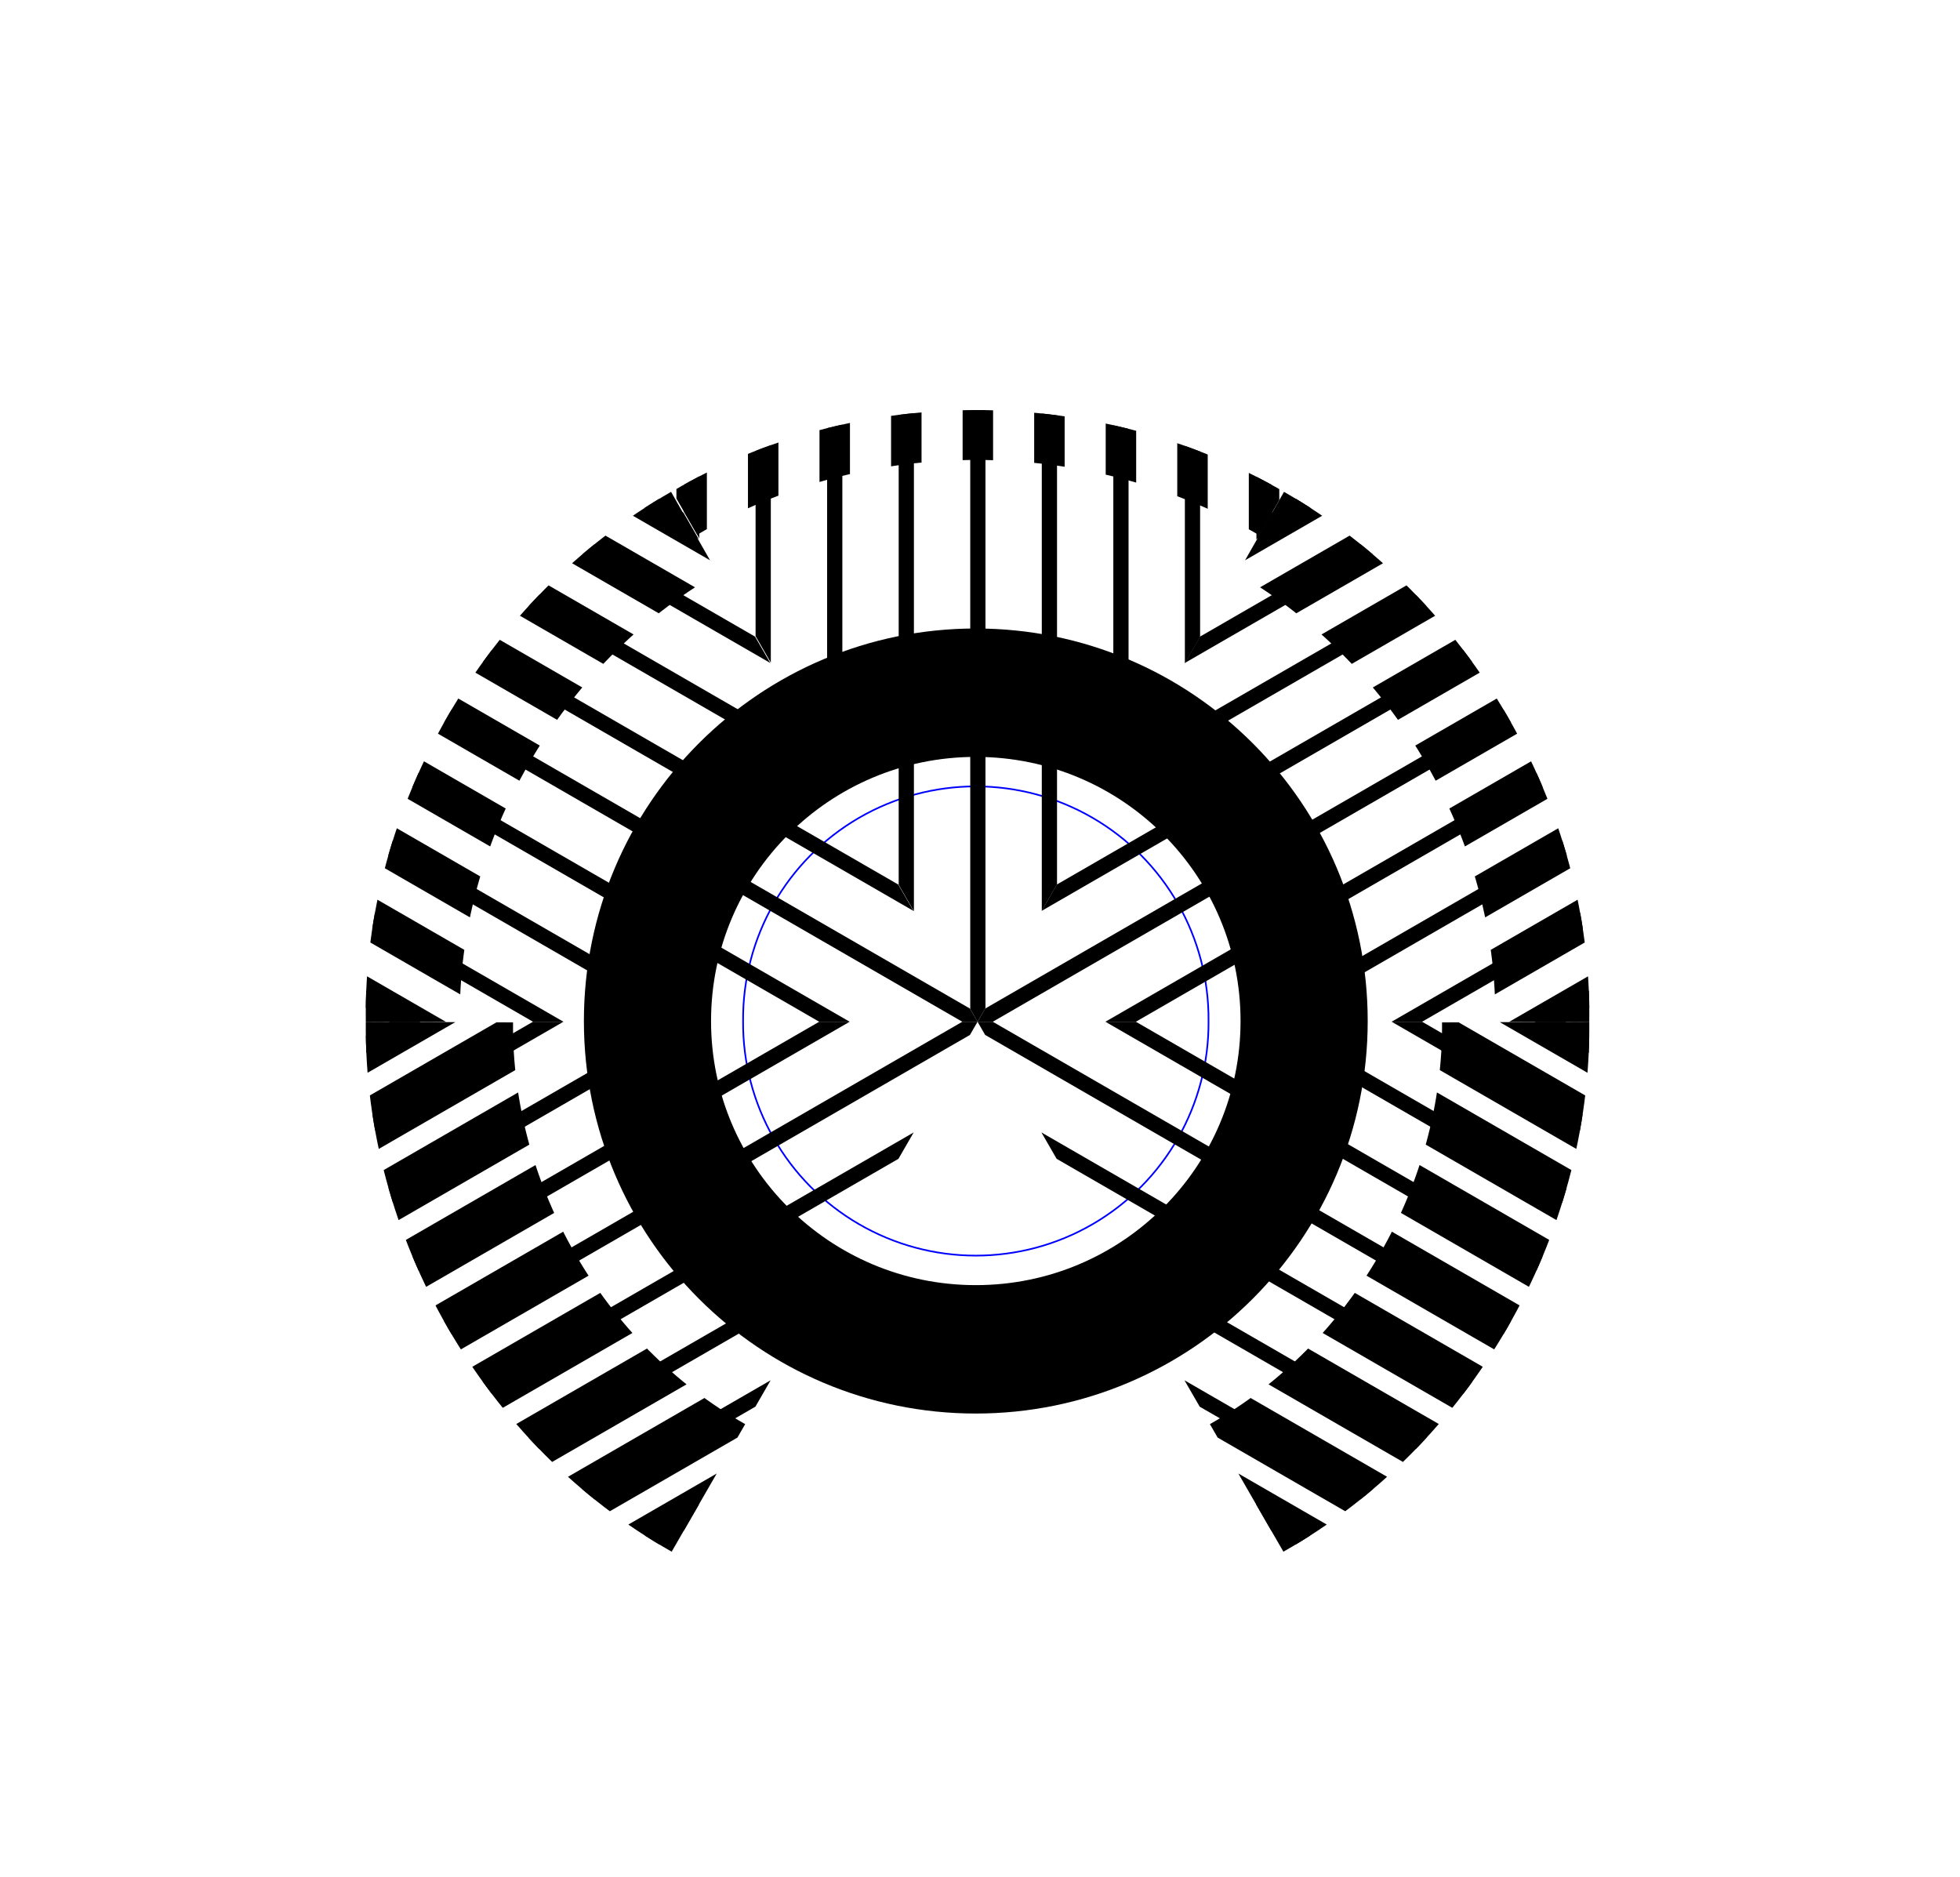
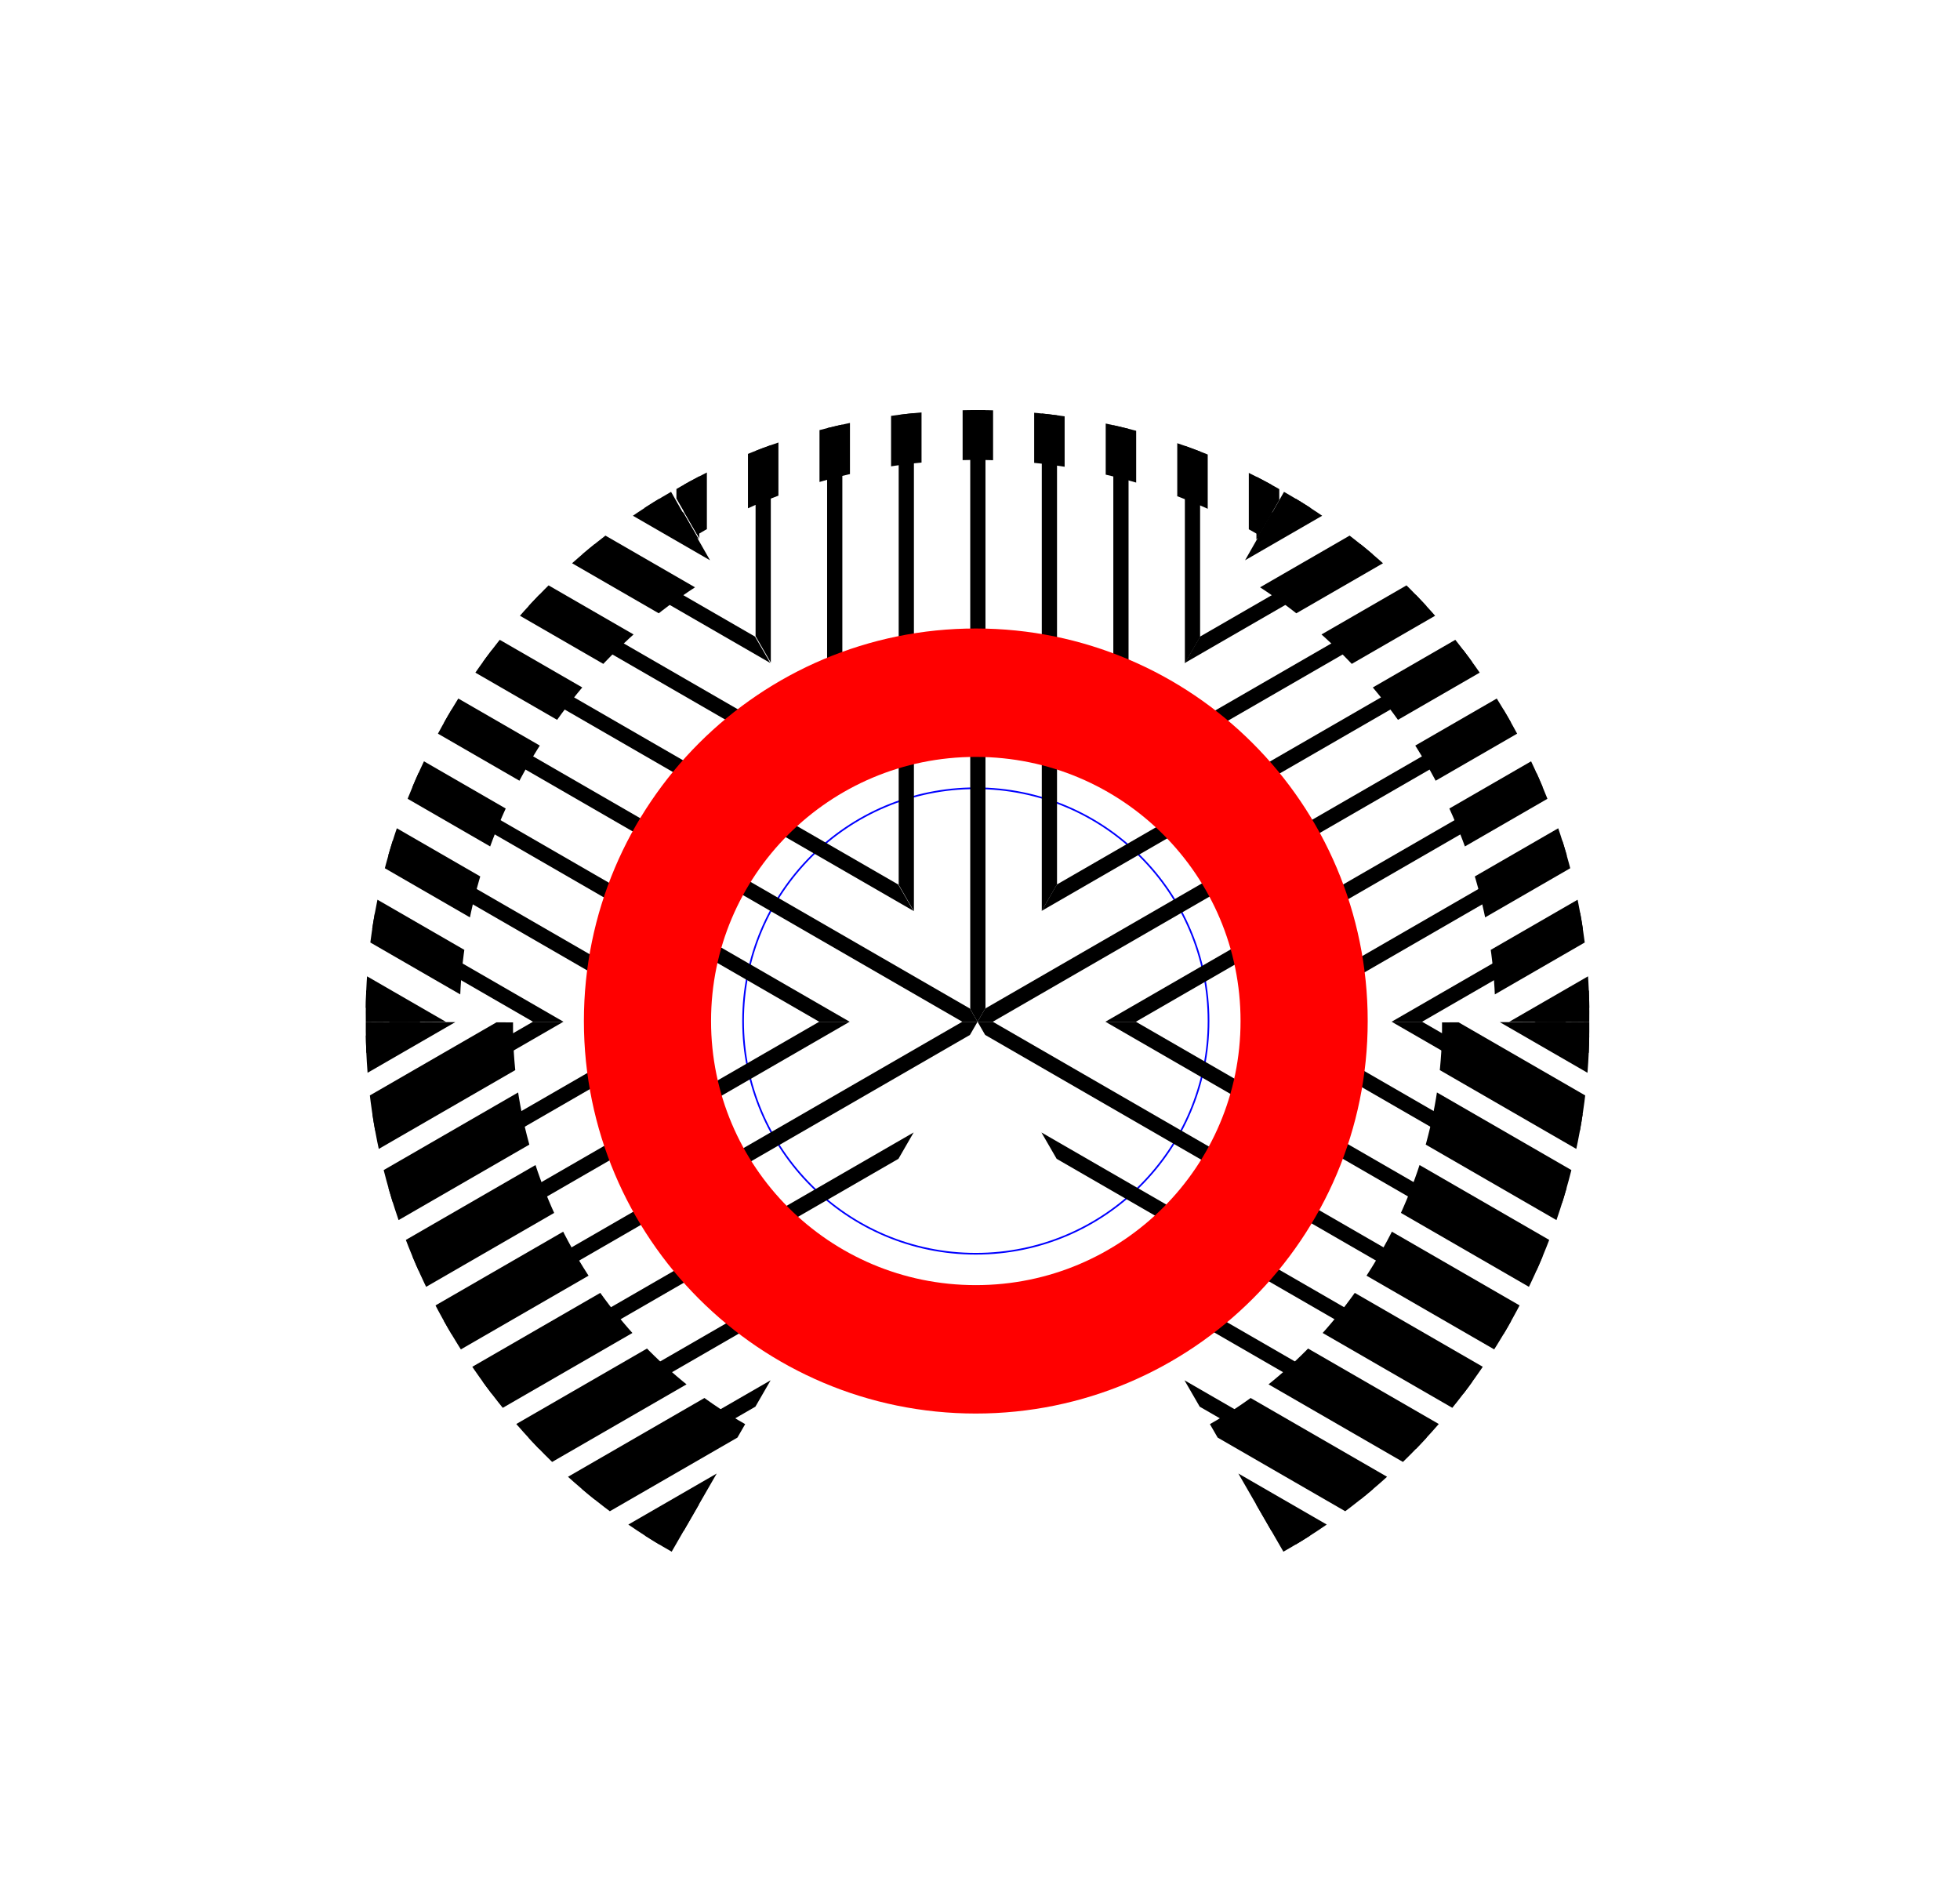
<svg xmlns="http://www.w3.org/2000/svg" xmlns:xlink="http://www.w3.org/1999/xlink" width="96.504" height="92.402" id="svg42589" version="1.1">
  <defs id="defs42591">
    <clipPath id="SVGID_42_-3">
      <path d="m 68.708,143.812 -15.03,-26.11 c 9.07,-5.399 21.021,-5.289 30.12,0.021 l -15.09,26.089" id="use1677-9" />
    </clipPath>
    <clipPath id="SVGID_44_-0">
      <path d="m 68.708,143.812 15.08,-26.101 c 9.141,5.24 15.201,15.541 15.041,26.101 H 68.708" id="use1711-7" />
    </clipPath>
    <clipPath id="SVGID_46_-0">
      <path d="m 68.708,143.812 h 30.121 c 0.1,10.59 -5.84,20.88 -15.061,26.09 l -15.06,-26.09" id="use1745-0" />
    </clipPath>
    <clipPath id="SVGID_48_-6">
      <path d="m 68.708,143.812 -15.08,-26.101 c -9.14,5.24 -15.2,15.541 -15.04,26.101 h 30.12" id="use1779-7" />
    </clipPath>
    <clipPath id="SVGID_50_-8">
      <path d="m 68.708,143.812 h -30.12 c -0.1,10.59 5.84,20.88 15.061,26.09 l 15.059,-26.09" id="use1813-4" />
    </clipPath>
    <clipPath id="SVGID_52_-4">
      <path d="m 40.814,143.768 c -0.019,4.856 1.265,9.741 3.7,13.958 2.422,4.225 5.962,7.788 10.17,10.239 l -1.172,2.01 c -4.561,-2.654 -8.391,-6.513 -11.016,-11.09 -2.639,-4.567 -4.031,-9.867 -4.01,-15.121 l 2.328,0.004 z" id="use1847-0" />
    </clipPath>
    <clipPath id="SVGID_54_-1">
      <path d="m 55.739,121.27 c -3.934,2.268 -7.253,5.576 -9.529,9.506 -2.287,3.922 -3.506,8.464 -3.508,12.997 l -4.215,-0.009 c 0,-5.256 1.418,-10.551 4.077,-15.105 2.646,-4.565 6.495,-8.403 11.066,-11.039 l 2.109,3.65 z" id="use1881-9" />
    </clipPath>
    <clipPath id="SVGID_56_-1">
      <path d="m 80.806,122.912 c -3.645,-2.112 -7.851,-3.234 -12.061,-3.228 -4.211,-0.009 -8.418,1.11 -12.062,3.22 l -3.052,-5.285 c 4.563,-2.646 9.86,-4.052 15.116,-4.038 5.254,-0.011 10.551,1.398 15.113,4.047 l -3.054,5.284 z" id="use1915-8" />
    </clipPath>
    <clipPath id="SVGID_58_-1">
      <path d="m 90.997,143.794 c 0,-3.888 -1.037,-7.756 -2.99,-11.111 -1.943,-3.36 -4.785,-6.196 -8.146,-8.136 l 4,-6.919 c 4.57,2.638 8.416,6.479 11.061,11.045 2.656,4.558 4.07,9.853 4.068,15.107 l -7.993,0.014 z" id="use1949-4" />
    </clipPath>
    <clipPath id="SVGID_60_-9">
      <path d="m 78.976,161.447 c 3.07,-1.785 5.664,-4.395 7.432,-7.475 1.777,-3.077 2.711,-6.611 2.701,-10.176 l 9.881,-0.017 c 0.018,5.255 -1.377,10.554 -4.02,15.12 -2.627,4.576 -6.461,8.43 -11.021,11.084 l -4.973,-8.536 z" id="use1983-1" />
    </clipPath>
    <clipPath id="SVGID_42_-3-8">
      <path id="use1677-9-9" d="m 68.708,143.812 -15.03,-26.11 c 9.07,-5.399 21.021,-5.289 30.12,0.021 l -15.09,26.089" />
    </clipPath>
    <clipPath id="SVGID_44_-0-2">
      <path id="use1711-7-2" d="m 68.708,143.812 15.08,-26.101 c 9.141,5.24 15.201,15.541 15.041,26.101 H 68.708" />
    </clipPath>
    <clipPath id="SVGID_46_-0-9">
      <path id="use1745-0-7" d="m 68.708,143.812 h 30.121 c 0.1,10.59 -5.84,20.88 -15.061,26.09 l -15.06,-26.09" />
    </clipPath>
    <clipPath id="SVGID_48_-6-1">
      <path id="use1779-7-9" d="m 68.708,143.812 -15.08,-26.101 c -9.14,5.24 -15.2,15.541 -15.04,26.101 h 30.12" />
    </clipPath>
    <clipPath id="SVGID_50_-8-2">
      <path id="use1813-4-2" d="m 68.708,143.812 h -30.12 c -0.1,10.59 5.84,20.88 15.061,26.09 l 15.059,-26.09" />
    </clipPath>
    <clipPath id="SVGID_52_-4-6">
      <path id="use1847-0-5" d="m 40.814,143.768 c -0.019,4.856 1.265,9.741 3.7,13.958 2.422,4.225 5.962,7.788 10.17,10.239 l -1.172,2.01 c -4.561,-2.654 -8.391,-6.513 -11.016,-11.09 -2.639,-4.567 -4.031,-9.867 -4.01,-15.121 l 2.328,0.004 z" />
    </clipPath>
    <clipPath id="SVGID_54_-1-1">
      <path id="use1881-9-7" d="m 55.739,121.27 c -3.934,2.268 -7.253,5.576 -9.529,9.506 -2.287,3.922 -3.506,8.464 -3.508,12.997 l -4.215,-0.009 c 0,-5.256 1.418,-10.551 4.077,-15.105 2.646,-4.565 6.495,-8.403 11.066,-11.039 l 2.109,3.65 z" />
    </clipPath>
    <clipPath id="SVGID_56_-1-7">
      <path id="use1915-8-0" d="m 80.806,122.912 c -3.645,-2.112 -7.851,-3.234 -12.061,-3.228 -4.211,-0.009 -8.418,1.11 -12.062,3.22 l -3.052,-5.285 c 4.563,-2.646 9.86,-4.052 15.116,-4.038 5.254,-0.011 10.551,1.398 15.113,4.047 l -3.054,5.284 z" />
    </clipPath>
    <clipPath id="SVGID_58_-1-2">
      <path id="use1949-4-6" d="m 90.997,143.794 c 0,-3.888 -1.037,-7.756 -2.99,-11.111 -1.943,-3.36 -4.785,-6.196 -8.146,-8.136 l 4,-6.919 c 4.57,2.638 8.416,6.479 11.061,11.045 2.656,4.558 4.07,9.853 4.068,15.107 l -7.993,0.014 z" />
    </clipPath>
    <clipPath id="SVGID_60_-9-8">
      <path id="use1983-1-2" d="m 78.976,161.447 c 3.07,-1.785 5.664,-4.395 7.432,-7.475 1.777,-3.077 2.711,-6.611 2.701,-10.176 l 9.881,-0.017 c 0.018,5.255 -1.377,10.554 -4.02,15.12 -2.627,4.576 -6.461,8.43 -11.021,11.084 l -4.973,-8.536 z" />
    </clipPath>
    <clipPath id="SVGID_2_">
      <use height="720.001" width="1152" y="0" x="0" style="overflow:visible" id="use975" overflow="visible" xlink:href="#SVGID_1_" />
    </clipPath>
    <clipPath id="SVGID_4_">
      <use height="720.001" width="1152" y="0" x="0" style="overflow:visible" id="use1009" overflow="visible" xlink:href="#SVGID_3_" />
    </clipPath>
    <clipPath id="SVGID_6_">
      <use height="720.001" width="1152" y="0" x="0" style="overflow:visible" id="use1043" overflow="visible" xlink:href="#SVGID_5_" />
    </clipPath>
    <clipPath id="SVGID_8_">
      <use height="720.001" width="1152" y="0" x="0" style="overflow:visible" id="use1077" overflow="visible" xlink:href="#SVGID_7_" />
    </clipPath>
    <clipPath id="SVGID_10_">
      <use height="720.001" width="1152" y="0" x="0" style="overflow:visible" id="use1111" overflow="visible" xlink:href="#SVGID_9_" />
    </clipPath>
    <clipPath id="SVGID_12_">
      <use height="720.001" width="1152" y="0" x="0" style="overflow:visible" id="use1145" overflow="visible" xlink:href="#SVGID_11_" />
    </clipPath>
    <clipPath id="SVGID_14_">
      <use height="720.001" width="1152" y="0" x="0" style="overflow:visible" id="use1179" overflow="visible" xlink:href="#SVGID_13_" />
    </clipPath>
    <clipPath id="SVGID_16_">
      <use height="720.001" width="1152" y="0" x="0" style="overflow:visible" id="use1213" overflow="visible" xlink:href="#SVGID_15_" />
    </clipPath>
    <clipPath id="SVGID_18_">
      <use height="720.001" width="1152" y="0" x="0" style="overflow:visible" id="use1247" overflow="visible" xlink:href="#SVGID_17_" />
    </clipPath>
    <clipPath id="SVGID_20_">
      <use height="720.001" width="1152" y="0" x="0" style="overflow:visible" id="use1281" overflow="visible" xlink:href="#SVGID_19_" />
    </clipPath>
  </defs>
  <g id="layer1" transform="translate(23.23684,-906.5732)" style="display:inline">
-     <path style="fill:none;stroke:#0000ff;stroke-width:0.111;stroke-miterlimit:4;stroke-opacity:1;stroke-dasharray:none" id="path42603" d="m 33.929,87.321 a 15.536,15.536 0 1 1 -31.071,0 15.536,15.536 0 1 1 31.071,0 z" transform="matrix(0.7375691,0,0,0.7375694,11.24227,892.436)" />
+     <path style="fill:none;stroke:#0000ff;stroke-width:0.111;stroke-miterlimit:4;stroke-opacity:1;stroke-dasharray:none" id="path42603" d="m 33.929,87.321 c 0,8.58 -6.956,15.536 -15.536,15.536 -8.58,0 -15.536,-6.956 -15.536,-15.536 0,-8.58 6.956,-15.536 15.536,-15.536 8.58,0 15.536,6.956 15.536,15.536 z" transform="matrix(0.7375691,0,0,0.7375694,11.24227,892.436)" />
  </g>
  <g id="layer3" style="opacity:1">
    <g id="g23138" transform="translate(98.99495,-10.10153)">
      <g transform="translate(22.62491,-0.5357143)" id="g22911">
        <g style="display:inline" id="g6787" transform="translate(13.00342,105.943)">
          <g transform="translate(-227.2,-116.913)" id="outlines">
            <g style="display:none" id="g888" display="none">
              <g style="display:inline" id="g890" display="inline">
                <line style="fill:none;stroke:#000000;stroke-width:0.75" id="line892" y2="82.766" x2="486.131" y1="117.749" x1="486.131" />
                <line style="fill:none;stroke:#000000;stroke-width:0.75" id="line894" y2="82.766" x2="489.654" y1="117.749" x1="489.654" />
                <line style="fill:none;stroke:#000000;stroke-width:0.75" id="line896" y2="82.766" x2="493.176" y1="117.749" x1="493.176" />
                <line style="fill:none;stroke:#000000;stroke-width:0.75" id="line898" y2="82.766" x2="496.699" y1="117.749" x1="496.699" />
                <line style="fill:none;stroke:#000000;stroke-width:0.75" id="line900" y2="82.766" x2="500.222" y1="117.749" x1="500.222" />
                <line style="fill:none;stroke:#000000;stroke-width:0.75" id="line902" y2="82.766" x2="503.746" y1="117.749" x1="503.746" />
                <line style="fill:none;stroke:#000000;stroke-width:0.75" id="line904" y2="82.766" x2="507.268" y1="117.749" x1="507.268" />
                <line style="fill:none;stroke:#000000;stroke-width:0.75" id="line906" y2="82.766" x2="510.791" y1="117.749" x1="510.791" />
                <line style="fill:none;stroke:#000000;stroke-width:0.75" id="line908" y2="82.766" x2="514.314" y1="117.749" x1="514.314" />
                <line style="fill:none;stroke:#000000;stroke-width:0.75" id="line910" y2="82.766" x2="517.836" y1="117.749" x1="517.836" />
                <line style="fill:none;stroke:#000000;stroke-width:0.75" id="line912" y2="82.766" x2="521.359" y1="117.749" x1="521.359" />
              </g>
            </g>
            <g style="display:none" id="g914" display="none">
              <g style="display:inline" id="g916" display="inline">
                <line style="fill:none;stroke:#000000;stroke-width:0.75" id="line918" y2="120.869" x2="486.131" y1="155.852" x1="486.131" />
                <line style="fill:none;stroke:#000000;stroke-width:0.75" id="line920" y2="120.869" x2="489.655" y1="155.852" x1="489.655" />
                <line style="fill:none;stroke:#000000;stroke-width:0.75" id="line922" y2="120.869" x2="493.177" y1="155.852" x1="493.177" />
                <line style="fill:none;stroke:#000000;stroke-width:0.75" id="line924" y2="120.869" x2="496.7" y1="155.852" x1="496.7" />
                <line style="fill:none;stroke:#000000;stroke-width:0.75" id="line926" y2="120.869" x2="500.223" y1="155.852" x1="500.223" />
                <line style="fill:none;stroke:#000000;stroke-width:0.75" id="line928" y2="120.869" x2="503.746" y1="155.852" x1="503.746" />
                <line style="fill:none;stroke:#000000;stroke-width:0.75" id="line930" y2="120.869" x2="507.269" y1="155.852" x1="507.269" />
                <line style="fill:none;stroke:#000000;stroke-width:0.75" id="line932" y2="120.869" x2="510.792" y1="155.852" x1="510.792" />
                <line style="fill:none;stroke:#000000;stroke-width:0.75" id="line934" y2="120.869" x2="514.314" y1="155.852" x1="514.314" />
                <line style="fill:none;stroke:#000000;stroke-width:0.75" id="line936" y2="120.869" x2="517.837" y1="155.852" x1="517.837" />
                <line style="fill:none;stroke:#000000;stroke-width:0.75" id="line938" y2="120.869" x2="521.36" y1="155.852" x1="521.36" />
              </g>
            </g>
            <g style="display:none" id="g940" display="none">
              <g style="display:inline" id="g942" display="inline">
                <line style="fill:none;stroke:#000000;stroke-width:2.5" id="line944" y2="82.767" x2="486.132" y1="117.748" x1="486.132" />
                <line style="fill:none;stroke:#000000;stroke-width:2.5" id="line946" y2="82.767" x2="489.655" y1="117.748" x1="489.655" />
                <line style="fill:none;stroke:#000000;stroke-width:2.5" id="line948" y2="82.767" x2="493.177" y1="117.748" x1="493.177" />
                <line style="fill:none;stroke:#000000;stroke-width:2.5" id="line950" y2="82.767" x2="496.7" y1="117.748" x1="496.7" />
                <line style="fill:none;stroke:#000000;stroke-width:2.5" id="line952" y2="82.767" x2="500.223" y1="117.748" x1="500.223" />
                <line style="fill:none;stroke:#000000;stroke-width:2.5" id="line954" y2="82.767" x2="503.746" y1="117.748" x1="503.746" />
                <line style="fill:none;stroke:#000000;stroke-width:2.5" id="line956" y2="82.767" x2="507.269" y1="117.748" x1="507.269" />
                <line style="fill:none;stroke:#000000;stroke-width:2.5" id="line958" y2="82.767" x2="510.792" y1="117.748" x1="510.792" />
                <line style="fill:none;stroke:#000000;stroke-width:2.5" id="line960" y2="82.767" x2="514.314" y1="117.748" x1="514.314" />
                <line style="fill:none;stroke:#000000;stroke-width:2.5" id="line962" y2="82.767" x2="517.836" y1="117.748" x1="517.836" />
                <line style="fill:none;stroke:#000000;stroke-width:2.5" id="line964" y2="82.767" x2="521.359" y1="117.748" x1="521.359" />
              </g>
            </g>
            <g id="working" />
            <g id="g967">
              <g id="g969">
                <defs id="defs971">
                  <path d="m 140.708,71.913 -15.03,-26.11 c 9.07,-5.399 21.021,-5.289 30.12,0.021 l -15.09,26.089" id="SVGID_1_" />
                </defs>
                <clipPath id="clipPath7109">
                  <use height="720.001" width="1152" y="0" x="0" style="overflow:visible" id="use7111" overflow="visible" xlink:href="#SVGID_1_" />
                </clipPath>
                <g id="g977" clip-path="url(#SVGID_2_)">
                  <g id="g979">
                    <line style="fill:none;stroke:#000000;stroke-width:0.75" id="line981" y2="36.931" x2="123.108" y1="71.913" x1="123.108" />
                    <line style="fill:none;stroke:#000000;stroke-width:0.75" id="line983" y2="36.932" x2="126.631" y1="71.913" x1="126.631" />
                    <line style="fill:none;stroke:#000000;stroke-width:0.75" id="line985" y2="36.931" x2="130.154" y1="71.913" x1="130.154" />
                    <line style="fill:none;stroke:#000000;stroke-width:0.75" id="line987" y2="36.931" x2="133.676" y1="71.912" x1="133.676" />
                    <line style="fill:none;stroke:#000000;stroke-width:0.75" id="line989" y2="36.932" x2="137.2" y1="71.913" x1="137.2" />
                    <line style="fill:none;stroke:#000000;stroke-width:0.75" id="line991" y2="36.932" x2="140.723" y1="71.914" x1="140.723" />
                    <line style="fill:none;stroke:#000000;stroke-width:0.75" id="line993" y2="36.932" x2="144.246" y1="71.913" x1="144.246" />
                    <line style="fill:none;stroke:#000000;stroke-width:0.75" id="line995" y2="36.932" x2="147.768" y1="71.914" x1="147.768" />
                    <line style="fill:none;stroke:#000000;stroke-width:0.75" id="line997" y2="36.931" x2="151.291" y1="71.913" x1="151.291" />
                    <line style="fill:none;stroke:#000000;stroke-width:0.75" id="line999" y2="36.931" x2="154.814" y1="71.914" x1="154.814" />
                    <line style="fill:none;stroke:#000000;stroke-width:0.75" id="line1001" y2="36.931" x2="158.337" y1="71.913" x1="158.337" />
                  </g>
                </g>
              </g>
              <g id="g1003">
                <defs id="defs1005">
                  <path d="m 140.708,71.913 15.08,-26.101 c 9.14,5.24 15.2,15.541 15.04,26.101 h -30.12" id="SVGID_3_" />
                </defs>
                <clipPath id="clipPath7129">
                  <use height="720.001" width="1152" y="0" x="0" style="overflow:visible" id="use7131" overflow="visible" xlink:href="#SVGID_3_" />
                </clipPath>
                <g id="g1011" clip-path="url(#SVGID_4_)">
                  <g id="g1013">
                    <line style="fill:none;stroke:#000000;stroke-width:0.75" id="line1015" y2="39.166" x2="162.196" y1="56.657" x1="131.9" />
                    <line style="fill:none;stroke:#000000;stroke-width:0.75" id="line1017" y2="42.218" x2="163.958" y1="59.709" x1="133.662" />
                    <line style="fill:none;stroke:#000000;stroke-width:0.75" id="line1019" y2="45.268" x2="165.718" y1="62.759" x1="135.422" />
                    <line style="fill:none;stroke:#000000;stroke-width:0.75" id="line1021" y2="48.319" x2="167.48" y1="65.81" x1="137.184" />
                    <line style="fill:none;stroke:#000000;stroke-width:0.75" id="line1023" y2="51.37" x2="169.242" y1="68.86" x1="138.946" />
                    <line style="fill:none;stroke:#000000;stroke-width:0.75" id="line1025" y2="54.421" x2="171.003" y1="71.912" x1="140.708" />
                    <line style="fill:none;stroke:#000000;stroke-width:0.75" id="line1027" y2="57.472" x2="172.764" y1="74.963" x1="142.468" />
                    <line style="fill:none;stroke:#000000;stroke-width:0.75" id="line1029" y2="60.522" x2="174.526" y1="78.014" x1="144.23" />
                    <line style="fill:none;stroke:#000000;stroke-width:0.75" id="line1031" y2="63.573" x2="176.288" y1="81.064" x1="145.992" />
                    <line style="fill:none;stroke:#000000;stroke-width:0.75" id="line1033" y2="66.624" x2="178.048" y1="84.115" x1="147.752" />
                    <line style="fill:none;stroke:#000000;stroke-width:0.75" id="line1035" y2="69.675" x2="179.81" y1="87.166" x1="149.514" />
                  </g>
                </g>
              </g>
              <g id="g1037">
                <defs id="defs1039">
                  <path d="m 140.708,71.913 h 30.12 c 0.1,10.59 -5.84,20.88 -15.061,26.09 l -15.059,-26.09" id="SVGID_5_" />
                </defs>
                <clipPath id="clipPath7149">
                  <use height="720.001" width="1152" y="0" x="0" style="overflow:visible" id="use7151" overflow="visible" xlink:href="#SVGID_5_" />
                </clipPath>
                <g id="g1045" clip-path="url(#SVGID_6_)">
                  <g id="g1047">
                    <line style="fill:none;stroke:#000000;stroke-width:0.75" id="line1049" y2="74.148" x2="179.811" y1="56.657" x1="149.515" />
                    <line style="fill:none;stroke:#000000;stroke-width:0.75" id="line1051" y2="77.2" x2="178.049" y1="59.709" x1="147.753" />
                    <line style="fill:none;stroke:#000000;stroke-width:0.75" id="line1053" y2="80.25" x2="176.289" y1="62.759" x1="145.993" />
                    <line style="fill:none;stroke:#000000;stroke-width:0.75" id="line1055" y2="83.301" x2="174.527" y1="65.811" x1="144.231" />
                    <line style="fill:none;stroke:#000000;stroke-width:0.75" id="line1057" y2="86.352" x2="172.765" y1="68.861" x1="142.469" />
                    <line style="fill:none;stroke:#000000;stroke-width:0.75" id="line1059" y2="89.403" x2="171.003" y1="71.912" x1="140.708" />
                    <line style="fill:none;stroke:#000000;stroke-width:0.75" id="line1061" y2="92.454" x2="169.243" y1="74.963" x1="138.947" />
                    <line style="fill:none;stroke:#000000;stroke-width:0.75" id="line1063" y2="95.505" x2="167.481" y1="78.014" x1="137.185" />
                    <line style="fill:none;stroke:#000000;stroke-width:0.75" id="line1065" y2="98.556" x2="165.719" y1="81.064" x1="135.423" />
                    <line style="fill:none;stroke:#000000;stroke-width:0.75" id="line1067" y2="101.606" x2="163.958" y1="84.115" x1="133.663" />
                    <line style="fill:none;stroke:#000000;stroke-width:0.75" id="line1069" y2="104.657" x2="162.197" y1="87.166" x1="131.901" />
                  </g>
                </g>
              </g>
              <g id="g1071">
                <defs id="defs1073">
                  <path d="m 170.828,71.913 c 0.1,10.59 -5.84,20.88 -15.061,26.09 l -3.619,-6.28 c 6.979,-3.939 11.5,-11.77 11.43,-19.779 l 7.25,-0.031 z" id="SVGID_7_" />
                </defs>
                <clipPath id="clipPath7169">
                  <use height="720.001" width="1152" y="0" x="0" style="overflow:visible" id="use7171" overflow="visible" xlink:href="#SVGID_7_" />
                </clipPath>
                <g id="g1079" clip-path="url(#SVGID_8_)">
                  <g id="g1081">
                    <line style="fill:none;stroke:#000000;stroke-width:2.5" id="line1083" y2="74.149" x2="179.811" y1="56.658" x1="149.514" />
                    <line style="fill:none;stroke:#000000;stroke-width:2.5" id="line1085" y2="77.201" x2="178.049" y1="59.709" x1="147.752" />
                    <line style="fill:none;stroke:#000000;stroke-width:2.5" id="line1087" y2="80.251" x2="176.288" y1="62.76" x1="145.992" />
                    <line style="fill:none;stroke:#000000;stroke-width:2.5" id="line1089" y2="83.302" x2="174.526" y1="65.811" x1="144.231" />
                    <line style="fill:none;stroke:#000000;stroke-width:2.5" id="line1091" y2="86.354" x2="172.765" y1="68.861" x1="142.469" />
                    <line style="fill:none;stroke:#000000;stroke-width:2.5" id="line1093" y2="89.404" x2="171.003" y1="71.913" x1="140.708" />
                    <line style="fill:none;stroke:#000000;stroke-width:2.5" id="line1095" y2="92.455" x2="169.242" y1="74.963" x1="138.946" />
                    <line style="fill:none;stroke:#000000;stroke-width:2.5" id="line1097" y2="95.506" x2="167.481" y1="78.015" x1="137.184" />
                    <line style="fill:none;stroke:#000000;stroke-width:2.5" id="line1099" y2="98.557" x2="165.719" y1="81.065" x1="135.423" />
                    <line style="fill:none;stroke:#000000;stroke-width:2.5" id="line1101" y2="101.607" x2="163.958" y1="84.116" x1="133.662" />
                    <line style="fill:none;stroke:#000000;stroke-width:2.5" id="line1103" y2="104.658" x2="162.196" y1="87.167" x1="131.901" />
                  </g>
                </g>
              </g>
              <g id="g1105">
                <defs id="defs1107">
                  <path d="m 155.797,45.823 c 4.57,2.615 8.365,6.497 10.999,11.046 2.634,4.549 4.106,9.764 4.031,15.044 l -2.315,0.005 -2.314,0.005 c 0.064,-4.47 -1.18,-8.88 -3.405,-12.728 -2.225,-3.848 -5.431,-7.132 -9.285,-9.352 l 1.146,-2.011 1.143,-2.009 z" id="SVGID_9_" />
                </defs>
                <clipPath id="clipPath7189">
                  <use height="720.001" width="1152" y="0" x="0" style="overflow:visible" id="use7191" overflow="visible" xlink:href="#SVGID_9_" />
                </clipPath>
                <g id="g1113" clip-path="url(#SVGID_10_)">
                  <g id="g1115">
                    <line style="fill:none;stroke:#000000;stroke-width:2" id="line1117" y2="39.167" x2="162.196" y1="56.658" x1="131.9" />
                    <line style="fill:none;stroke:#000000;stroke-width:2" id="line1119" y2="42.218" x2="163.958" y1="59.71" x1="133.662" />
                    <line style="fill:none;stroke:#000000;stroke-width:2" id="line1121" y2="45.269" x2="165.719" y1="62.76" x1="135.423" />
                    <line style="fill:none;stroke:#000000;stroke-width:2" id="line1123" y2="48.319" x2="167.48" y1="65.811" x1="137.185" />
                    <line style="fill:none;stroke:#000000;stroke-width:2" id="line1125" y2="51.37" x2="169.242" y1="68.862" x1="138.946" />
                    <line style="fill:none;stroke:#000000;stroke-width:2" id="line1127" y2="54.422" x2="171.003" y1="71.913" x1="140.708" />
                    <line style="fill:none;stroke:#000000;stroke-width:2" id="line1129" y2="57.472" x2="172.765" y1="74.964" x1="142.469" />
                    <line style="fill:none;stroke:#000000;stroke-width:2" id="line1131" y2="60.523" x2="174.526" y1="78.015" x1="144.23" />
                    <line style="fill:none;stroke:#000000;stroke-width:2" id="line1133" y2="63.574" x2="176.288" y1="81.065" x1="145.992" />
                    <line style="fill:none;stroke:#000000;stroke-width:2" id="line1135" y2="66.625" x2="178.049" y1="84.116" x1="147.753" />
                    <line style="fill:none;stroke:#000000;stroke-width:2" id="line1137" y2="69.676" x2="179.811" y1="87.167" x1="149.515" />
                  </g>
                </g>
              </g>
              <g id="g1139">
                <defs id="defs1141">
                  <path d="m 140.708,71.913 -15.08,-26.101 c -9.14,5.24 -15.2,15.541 -15.04,26.101 h 30.12" id="SVGID_11_" />
                </defs>
                <clipPath id="clipPath7209">
                  <use height="720.001" width="1152" y="0" x="0" style="overflow:visible" id="use7211" overflow="visible" xlink:href="#SVGID_11_" />
                </clipPath>
                <g id="g1147" clip-path="url(#SVGID_12_)">
                  <g id="g1149">
                    <line style="fill:none;stroke:#000000;stroke-width:0.75" id="line1151" y2="39.166" x2="119.219" y1="56.657" x1="149.515" />
                    <line style="fill:none;stroke:#000000;stroke-width:0.75" id="line1153" y2="42.218" x2="117.458" y1="59.709" x1="147.753" />
                    <line style="fill:none;stroke:#000000;stroke-width:0.75" id="line1155" y2="45.268" x2="115.697" y1="62.759" x1="145.993" />
                    <line style="fill:none;stroke:#000000;stroke-width:0.75" id="line1157" y2="48.319" x2="113.935" y1="65.81" x1="144.231" />
                    <line style="fill:none;stroke:#000000;stroke-width:0.75" id="line1159" y2="51.37" x2="112.173" y1="68.86" x1="142.469" />
                    <line style="fill:none;stroke:#000000;stroke-width:0.75" id="line1161" y2="54.421" x2="110.412" y1="71.912" x1="140.708" />
                    <line style="fill:none;stroke:#000000;stroke-width:0.75" id="line1163" y2="57.472" x2="108.651" y1="74.963" x1="138.947" />
                    <line style="fill:none;stroke:#000000;stroke-width:0.75" id="line1165" y2="60.522" x2="106.889" y1="78.014" x1="137.185" />
                    <line style="fill:none;stroke:#000000;stroke-width:0.75" id="line1167" y2="63.573" x2="105.127" y1="81.064" x1="135.423" />
                    <line style="fill:none;stroke:#000000;stroke-width:0.75" id="line1169" y2="66.624" x2="103.367" y1="84.115" x1="133.663" />
                    <line style="fill:none;stroke:#000000;stroke-width:0.75" id="line1171" y2="69.675" x2="101.605" y1="87.166" x1="131.901" />
                  </g>
                </g>
              </g>
              <g id="g1173">
                <defs id="defs1175">
                  <path d="m 140.708,71.913 h -30.12 c -0.1,10.59 5.84,20.88 15.061,26.09 l 15.059,-26.09" id="SVGID_13_" />
                </defs>
                <clipPath id="clipPath7229">
                  <use height="720.001" width="1152" y="0" x="0" style="overflow:visible" id="use7231" overflow="visible" xlink:href="#SVGID_13_" />
                </clipPath>
                <g id="g1181" clip-path="url(#SVGID_14_)">
                  <g id="g1183">
                    <line style="fill:none;stroke:#000000;stroke-width:0.75" id="line1185" y2="74.148" x2="101.604" y1="56.657" x1="131.9" />
                    <line style="fill:none;stroke:#000000;stroke-width:0.75" id="line1187" y2="77.2" x2="103.366" y1="59.709" x1="133.662" />
                    <line style="fill:none;stroke:#000000;stroke-width:0.75" id="line1189" y2="80.25" x2="105.126" y1="62.759" x1="135.422" />
                    <line style="fill:none;stroke:#000000;stroke-width:0.75" id="line1191" y2="83.301" x2="106.888" y1="65.811" x1="137.184" />
                    <line style="fill:none;stroke:#000000;stroke-width:0.75" id="line1193" y2="86.352" x2="108.65" y1="68.861" x1="138.946" />
                    <line style="fill:none;stroke:#000000;stroke-width:0.75" id="line1195" y2="89.403" x2="110.412" y1="71.912" x1="140.708" />
                    <line style="fill:none;stroke:#000000;stroke-width:0.75" id="line1197" y2="92.454" x2="112.172" y1="74.963" x1="142.468" />
                    <line style="fill:none;stroke:#000000;stroke-width:0.75" id="line1199" y2="95.505" x2="113.934" y1="78.014" x1="144.23" />
                    <line style="fill:none;stroke:#000000;stroke-width:0.75" id="line1201" y2="98.556" x2="115.696" y1="81.064" x1="145.992" />
                    <line style="fill:none;stroke:#000000;stroke-width:0.75" id="line1203" y2="101.606" x2="117.457" y1="84.115" x1="147.752" />
                    <line style="fill:none;stroke:#000000;stroke-width:0.75" id="line1205" y2="104.657" x2="119.218" y1="87.166" x1="149.514" />
                  </g>
                </g>
              </g>
              <g id="g1207">
                <defs id="defs1209">
                  <path d="m 110.587,71.913 c -0.1,10.59 5.84,20.88 15.061,26.09 l 3.619,-6.28 c -6.979,-3.939 -11.5,-11.77 -11.43,-19.779 l -7.25,-0.031 z" id="SVGID_15_" />
                </defs>
                <clipPath id="clipPath7249">
                  <use height="720.001" width="1152" y="0" x="0" style="overflow:visible" id="use7251" overflow="visible" xlink:href="#SVGID_15_" />
                </clipPath>
                <g id="g1215" clip-path="url(#SVGID_16_)">
                  <g id="g1217">
                    <line style="fill:none;stroke:#000000;stroke-width:2.5" id="line1219" y2="74.149" x2="101.604" y1="56.658" x1="131.901" />
                    <line style="fill:none;stroke:#000000;stroke-width:2.5" id="line1221" y2="77.201" x2="103.366" y1="59.709" x1="133.663" />
                    <line style="fill:none;stroke:#000000;stroke-width:2.5" id="line1223" y2="80.251" x2="105.127" y1="62.76" x1="135.423" />
                    <line style="fill:none;stroke:#000000;stroke-width:2.5" id="line1225" y2="83.302" x2="106.889" y1="65.811" x1="137.184" />
                    <line style="fill:none;stroke:#000000;stroke-width:2.5" id="line1227" y2="86.354" x2="108.65" y1="68.861" x1="138.946" />
                    <line style="fill:none;stroke:#000000;stroke-width:2.5" id="line1229" y2="89.404" x2="110.412" y1="71.913" x1="140.708" />
                    <line style="fill:none;stroke:#000000;stroke-width:2.5" id="line1231" y2="92.455" x2="112.173" y1="74.963" x1="142.469" />
                    <line style="fill:none;stroke:#000000;stroke-width:2.5" id="line1233" y2="95.506" x2="113.934" y1="78.015" x1="144.231" />
                    <line style="fill:none;stroke:#000000;stroke-width:2.5" id="line1235" y2="98.557" x2="115.696" y1="81.065" x1="145.992" />
                    <line style="fill:none;stroke:#000000;stroke-width:2.5" id="line1237" y2="101.607" x2="117.458" y1="84.116" x1="147.753" />
                    <line style="fill:none;stroke:#000000;stroke-width:2.5" id="line1239" y2="104.658" x2="119.219" y1="87.167" x1="149.514" />
                  </g>
                </g>
              </g>
              <g id="g1241">
                <defs id="defs1243">
                  <path d="m 125.618,45.823 c -4.57,2.615 -8.365,6.497 -10.999,11.046 -2.634,4.549 -4.106,9.764 -4.031,15.044 l 2.315,0.005 2.314,0.005 c -0.064,-4.47 1.18,-8.88 3.405,-12.728 2.225,-3.848 5.431,-7.132 9.285,-9.352 l -1.146,-2.011 -1.143,-2.009 z" id="SVGID_17_" />
                </defs>
                <clipPath id="clipPath7269">
                  <use height="720.001" width="1152" y="0" x="0" style="overflow:visible" id="use7271" overflow="visible" xlink:href="#SVGID_17_" />
                </clipPath>
                <g id="g1249" clip-path="url(#SVGID_18_)">
                  <g id="g1251">
                    <line style="fill:none;stroke:#000000;stroke-width:2" id="line1253" y2="39.167" x2="119.219" y1="56.658" x1="149.515" />
                    <line style="fill:none;stroke:#000000;stroke-width:2" id="line1255" y2="42.218" x2="117.457" y1="59.71" x1="147.753" />
                    <line style="fill:none;stroke:#000000;stroke-width:2" id="line1257" y2="45.269" x2="115.696" y1="62.76" x1="145.992" />
                    <line style="fill:none;stroke:#000000;stroke-width:2" id="line1259" y2="48.319" x2="113.935" y1="65.811" x1="144.23" />
                    <line style="fill:none;stroke:#000000;stroke-width:2" id="line1261" y2="51.37" x2="112.173" y1="68.862" x1="142.469" />
                    <line style="fill:none;stroke:#000000;stroke-width:2" id="line1263" y2="54.422" x2="110.412" y1="71.913" x1="140.708" />
                    <line style="fill:none;stroke:#000000;stroke-width:2" id="line1265" y2="57.472" x2="108.65" y1="74.964" x1="138.946" />
                    <line style="fill:none;stroke:#000000;stroke-width:2" id="line1267" y2="60.523" x2="106.889" y1="78.015" x1="137.185" />
                    <line style="fill:none;stroke:#000000;stroke-width:2" id="line1269" y2="63.574" x2="105.127" y1="81.065" x1="135.423" />
                    <line style="fill:none;stroke:#000000;stroke-width:2" id="line1271" y2="66.625" x2="103.366" y1="84.116" x1="133.662" />
                    <line style="fill:none;stroke:#000000;stroke-width:2" id="line1273" y2="69.676" x2="101.604" y1="87.167" x1="131.9" />
                  </g>
                </g>
              </g>
              <g id="g1275">
                <defs id="defs1277">
                  <path d="m 154.568,47.953 c -8.351,-4.88 -19.32,-4.98 -27.66,-0.02 l -1.23,-2.131 c 9.08,-5.399 21.03,-5.289 30.12,0.021 l -1.23,2.13 z" id="SVGID_19_" />
                </defs>
                <clipPath id="clipPath7289">
                  <use height="720.001" width="1152" y="0" x="0" style="overflow:visible" id="use7291" overflow="visible" xlink:href="#SVGID_19_" />
                </clipPath>
                <g id="g1283" clip-path="url(#SVGID_20_)">
                  <g id="g1285">
                    <line style="fill:none;stroke:#000000;stroke-width:1.5" id="line1287" y2="36.931" x2="123.108" y1="71.913" x1="123.108" />
                    <line style="fill:none;stroke:#000000;stroke-width:1.5" id="line1289" y2="36.932" x2="126.631" y1="71.913" x1="126.631" />
                    <line style="fill:none;stroke:#000000;stroke-width:1.5" id="line1291" y2="36.931" x2="130.154" y1="71.913" x1="130.154" />
                    <line style="fill:none;stroke:#000000;stroke-width:1.5" id="line1293" y2="36.931" x2="133.676" y1="71.912" x1="133.676" />
                    <line style="fill:none;stroke:#000000;stroke-width:1.5" id="line1295" y2="36.932" x2="137.2" y1="71.913" x1="137.2" />
                    <line style="fill:none;stroke:#000000;stroke-width:1.5" id="line1297" y2="36.932" x2="140.723" y1="71.914" x1="140.723" />
                    <line style="fill:none;stroke:#000000;stroke-width:1.5" id="line1299" y2="36.932" x2="144.246" y1="71.913" x1="144.246" />
                    <line style="fill:none;stroke:#000000;stroke-width:1.5" id="line1301" y2="36.932" x2="147.768" y1="71.914" x1="147.768" />
                    <line style="fill:none;stroke:#000000;stroke-width:1.5" id="line1303" y2="36.931" x2="151.291" y1="71.913" x1="151.291" />
                    <line style="fill:none;stroke:#000000;stroke-width:1.5" id="line1305" y2="36.931" x2="154.814" y1="71.914" x1="154.814" />
                    <line style="fill:none;stroke:#000000;stroke-width:1.5" id="line1307" y2="36.931" x2="158.337" y1="71.913" x1="158.337" />
                  </g>
                </g>
              </g>
            </g>
          </g>
        </g>
      </g>
      <path transform="matrix(1.501528,0,0,1.447113,122.7206,93.29939)" d="m -95.964,-22.755 c 0,11.297 -8.819,20.456 -19.698,20.456 -10.879,0 -19.698,-9.158 -19.698,-20.456 0,-11.297 8.819,-20.456 19.698,-20.456 10.879,0 19.698,9.158 19.698,20.456 z" id="path23136" style="opacity:0;fill:none;stroke:#000000;stroke-width:0.9;stroke-miterlimit:4;stroke-opacity:1;stroke-dasharray:none;stroke-dashoffset:0" />
    </g>
  </g>
  <g id="layer2" style="display:inline" transform="translate(18.66449,17.42722)">
-     <path style="fill:none;stroke:#000000;stroke-width:9.976;stroke-miterlimit:4;stroke-opacity:1;stroke-dasharray:none;stroke-dashoffset:0" id="path3753" d="m 32.325,-31.871 a 25.759,25.506 0 1 1 -51.518,0 25.759,25.506 0 1 1 51.518,0 z" transform="matrix(0.6275795,0,0,0.6337504,25.25993,53.03969)" />
+     <path style="fill:none;stroke:#ff0000;stroke-width:9.976;stroke-miterlimit:4;stroke-opacity:1;stroke-dasharray:none;stroke-dashoffset:0" id="path3753" d="m 32.325,-31.871 c 0,14.087 -11.533,25.506 -25.759,25.506 -14.226,0 -25.759,-11.42 -25.759,-25.506 0,-14.087 11.533,-25.506 25.759,-25.506 14.226,0 25.759,11.42 25.759,25.506 z" transform="matrix(0.6275795,0,0,0.6337504,25.25993,53.03969)" />
  </g>
</svg>
